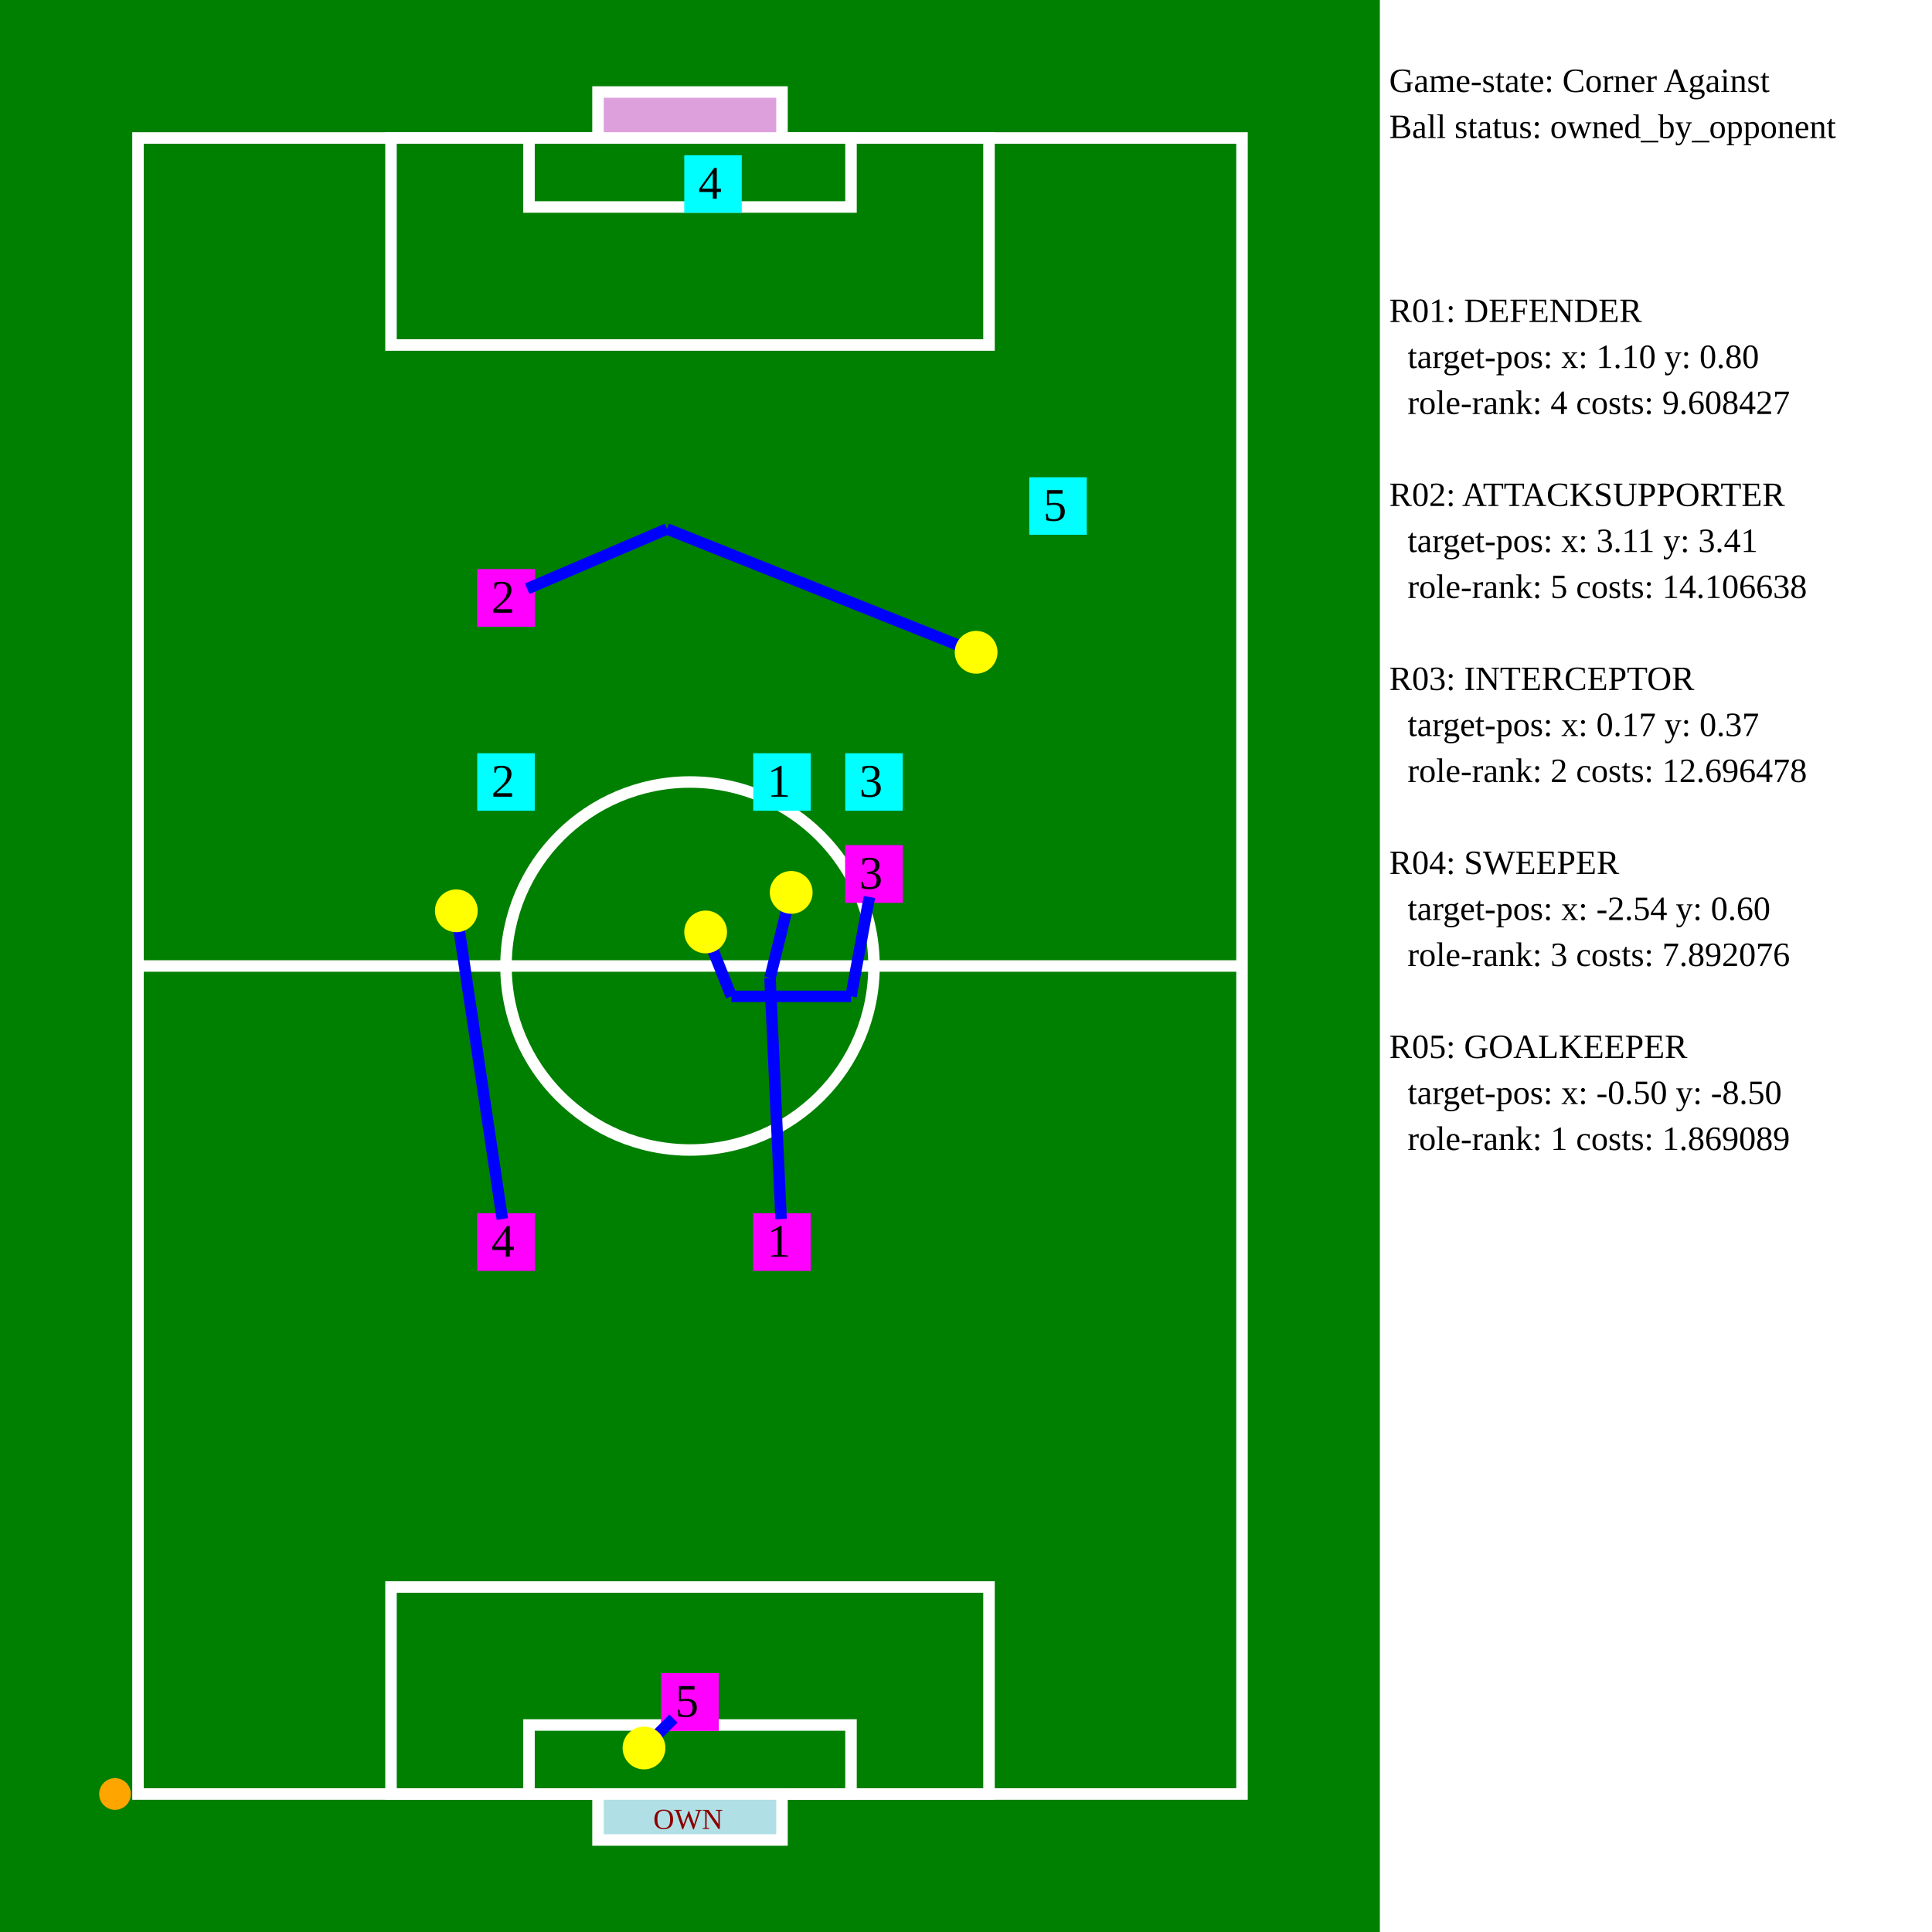
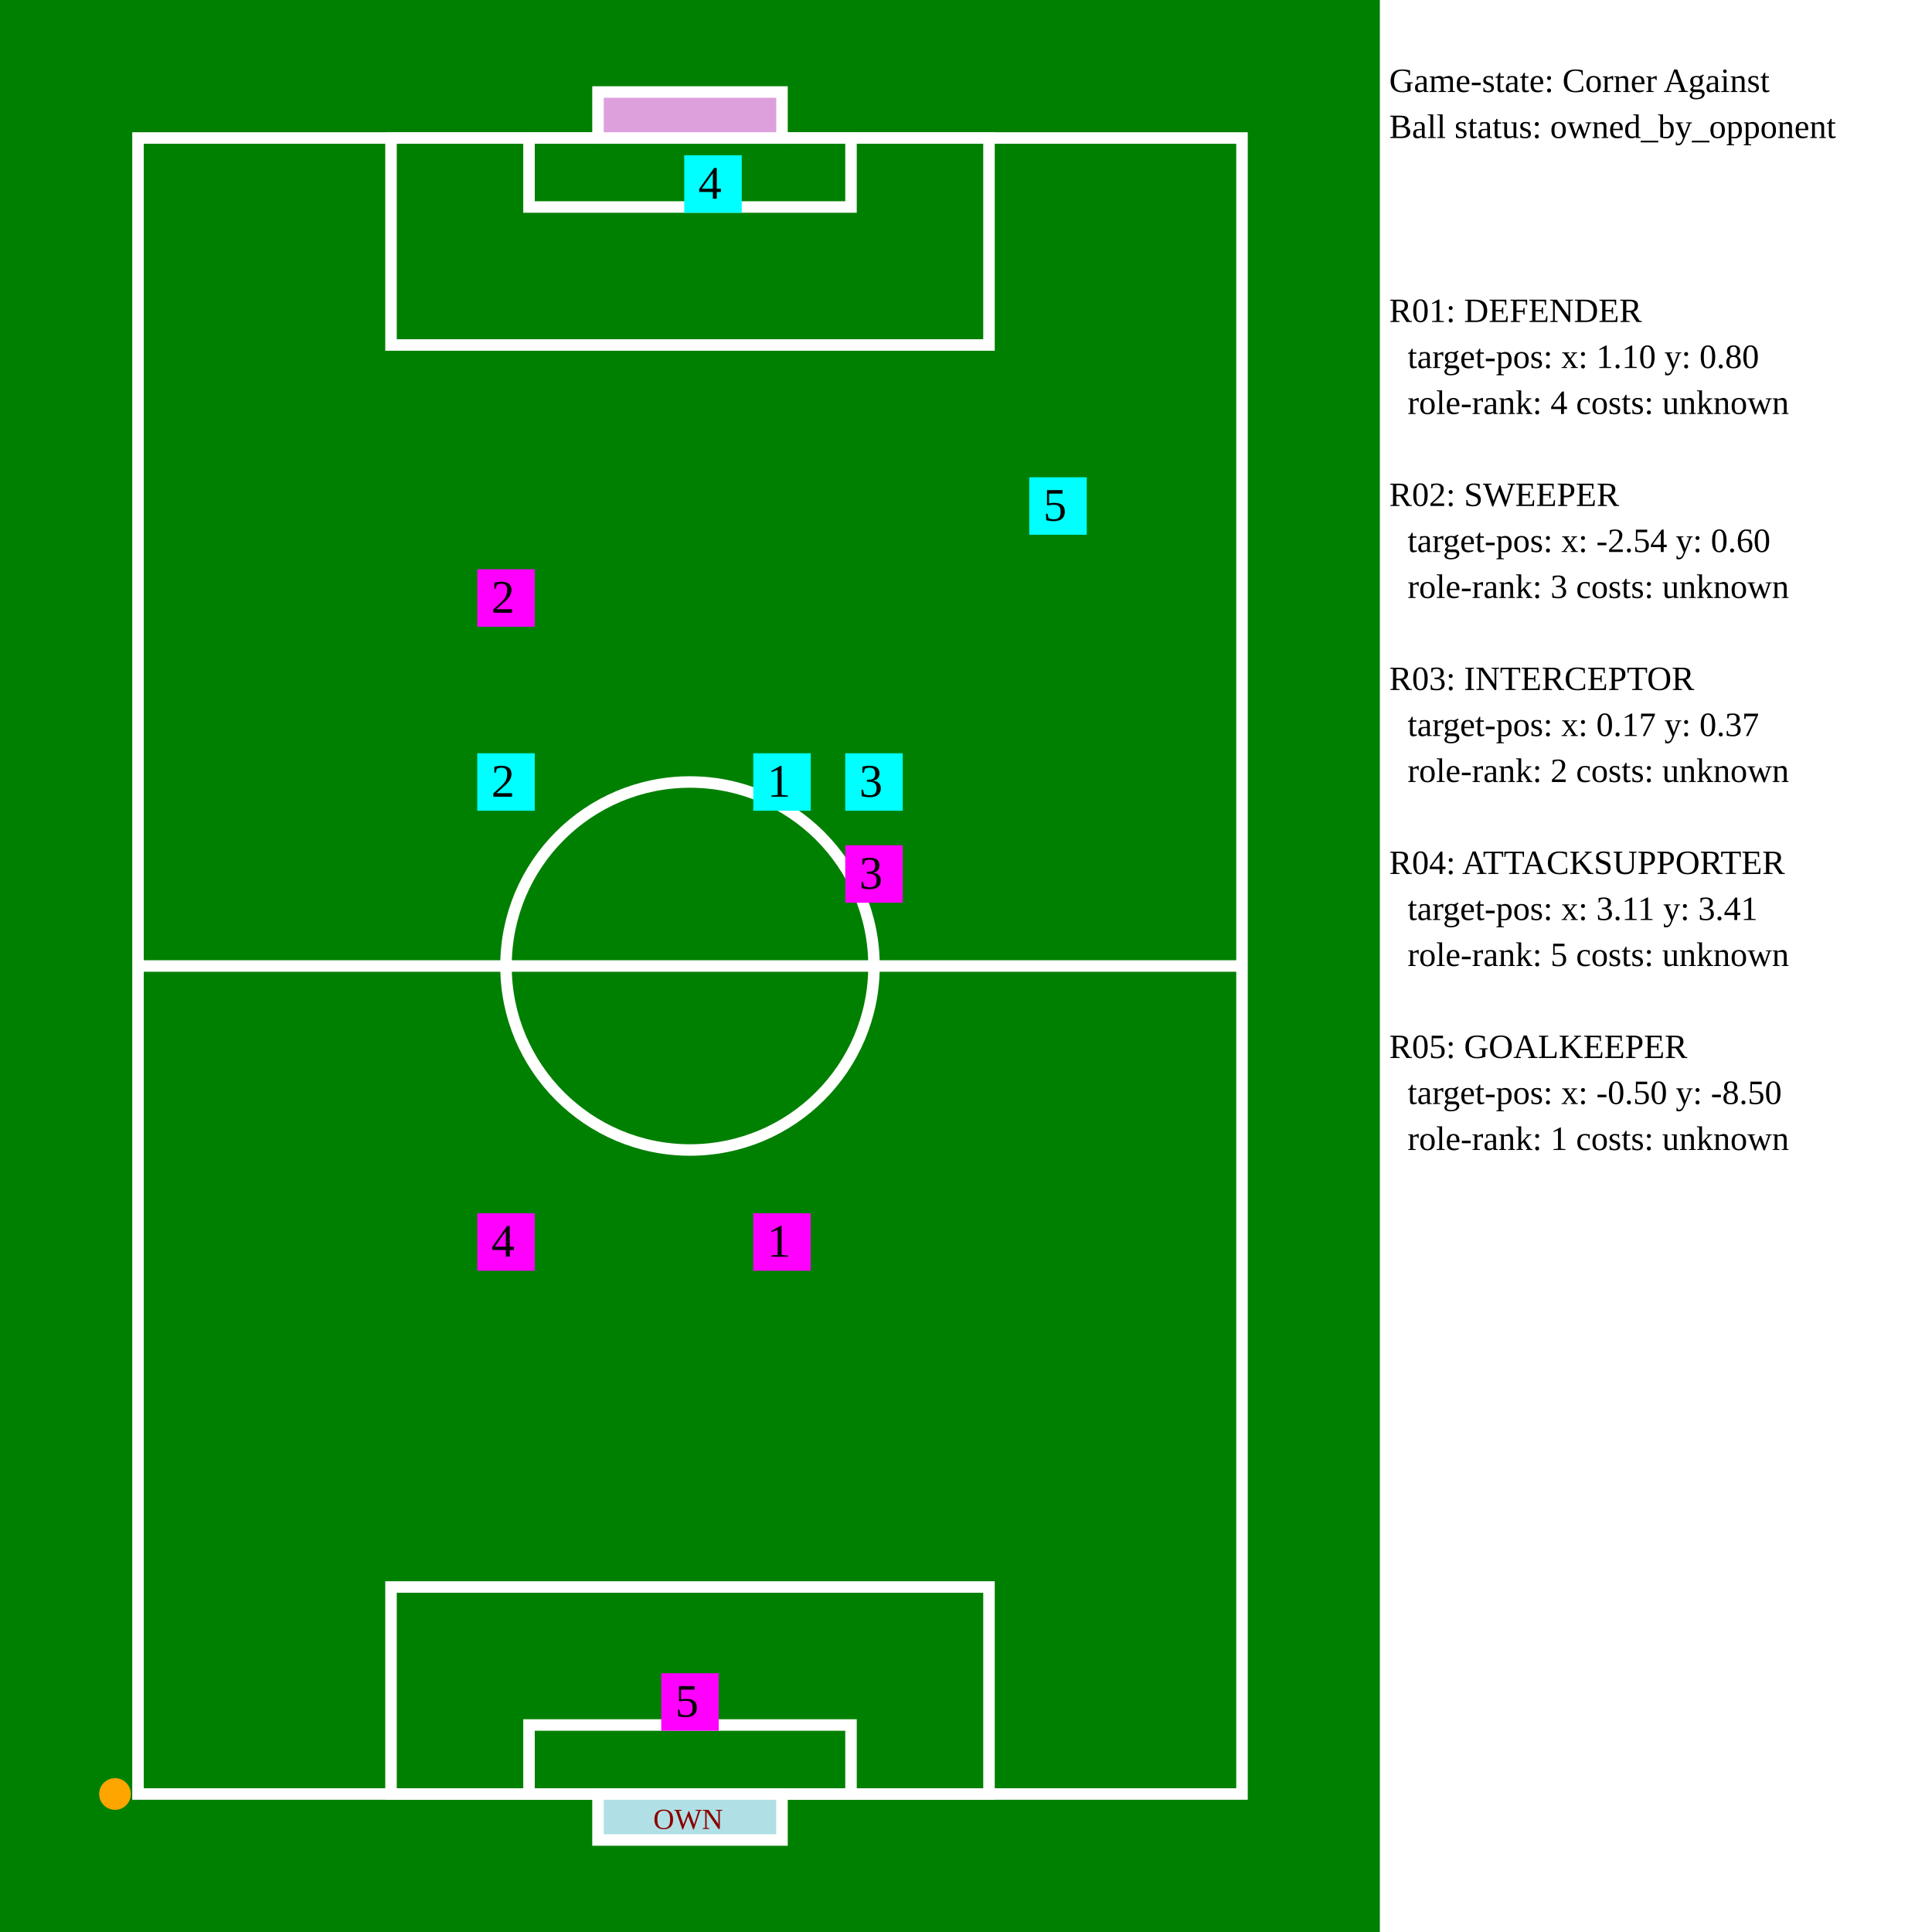
<svg xmlns="http://www.w3.org/2000/svg" width="21.00cm" height="21.00cm" version="1.1">
  <rect x="0cm" y="0cm" width="15.00cm" height="21.00cm" fill="green" stroke-width="0.02cm" />
  <rect x="15.00cm" y="0cm" width="6.00cm" height="21.00cm" fill="white" stroke-width="0.02cm" />
  <text x="15.10cm" y="1.00cm" font-size="14" font-weight-absolute="bold" fill="black">Game-state: Corner Against</text>
  <text x="15.10cm" y="1.50cm" font-size="14" font-weight-absolute="bold" fill="black">Ball status: owned_by_opponent</text>
  <text x="15.10cm" y="3.50cm" font-size="14" font-weight-absolute="bold" fill="black">R01: DEFENDER</text>
  <text x="15.30cm" y="4.00cm" font-size="14" font-weight-absolute="bold" fill="black">target-pos: x: 1.10 y: 0.80</text>
-   <text x="15.30cm" y="4.50cm" font-size="14" font-weight-absolute="bold" fill="black">role-rank: 4 costs: 9.608427</text>
-   <text x="15.10cm" y="5.50cm" font-size="14" font-weight-absolute="bold" fill="black">R02: ATTACKSUPPORTER</text>
-   <text x="15.30cm" y="6.00cm" font-size="14" font-weight-absolute="bold" fill="black">target-pos: x: 3.11 y: 3.41</text>
-   <text x="15.30cm" y="6.50cm" font-size="14" font-weight-absolute="bold" fill="black">role-rank: 5 costs: 14.106638</text>
+   <text x="15.30cm" y="4.50cm" font-size="14" font-weight-absolute="bold" fill="black">role-rank: 4 costs: unknown</text>
+   <text x="15.10cm" y="5.50cm" font-size="14" font-weight-absolute="bold" fill="black">R02: SWEEPER</text>
+   <text x="15.30cm" y="6.00cm" font-size="14" font-weight-absolute="bold" fill="black">target-pos: x: -2.54 y: 0.60</text>
+   <text x="15.30cm" y="6.50cm" font-size="14" font-weight-absolute="bold" fill="black">role-rank: 3 costs: unknown</text>
  <text x="15.10cm" y="7.50cm" font-size="14" font-weight-absolute="bold" fill="black">R03: INTERCEPTOR</text>
  <text x="15.30cm" y="8.00cm" font-size="14" font-weight-absolute="bold" fill="black">target-pos: x: 0.17 y: 0.37</text>
-   <text x="15.30cm" y="8.50cm" font-size="14" font-weight-absolute="bold" fill="black">role-rank: 2 costs: 12.696478</text>
-   <text x="15.10cm" y="9.50cm" font-size="14" font-weight-absolute="bold" fill="black">R04: SWEEPER</text>
-   <text x="15.30cm" y="10.00cm" font-size="14" font-weight-absolute="bold" fill="black">target-pos: x: -2.54 y: 0.60</text>
-   <text x="15.30cm" y="10.50cm" font-size="14" font-weight-absolute="bold" fill="black">role-rank: 3 costs: 7.892076</text>
+   <text x="15.30cm" y="8.50cm" font-size="14" font-weight-absolute="bold" fill="black">role-rank: 2 costs: unknown</text>
+   <text x="15.10cm" y="9.50cm" font-size="14" font-weight-absolute="bold" fill="black">R04: ATTACKSUPPORTER</text>
+   <text x="15.30cm" y="10.00cm" font-size="14" font-weight-absolute="bold" fill="black">target-pos: x: 3.11 y: 3.41</text>
+   <text x="15.30cm" y="10.50cm" font-size="14" font-weight-absolute="bold" fill="black">role-rank: 5 costs: unknown</text>
  <text x="15.10cm" y="11.50cm" font-size="14" font-weight-absolute="bold" fill="black">R05: GOALKEEPER</text>
  <text x="15.30cm" y="12.00cm" font-size="14" font-weight-absolute="bold" fill="black">target-pos: x: -0.50 y: -8.50</text>
-   <text x="15.30cm" y="12.50cm" font-size="14" font-weight-absolute="bold" fill="black">role-rank: 1 costs: 1.869089</text>
+   <text x="15.30cm" y="12.50cm" font-size="14" font-weight-absolute="bold" fill="black">role-rank: 1 costs: unknown</text>
  <rect x="1.50cm" y="1.50cm" width="12.00cm" height="18.00cm" fill="none" stroke="white" stroke-width="0.125cm" />
  <line x1="1.50cm" y1="10.50cm" x2="13.50cm" y2="10.50cm" stroke-width="0.125cm" stroke="white" />
  <circle cx="7.50cm" cy="10.50cm" r="2.00cm" fill="none" stroke="white" stroke-width="0.125cm" />
  <rect x="4.25cm" y="1.50cm" width="6.50cm" height="2.25cm" fill="green" stroke="white" stroke-width="0.125cm" />
  <rect x="4.25cm" y="17.25cm" width="6.50cm" height="2.25cm" fill="green" stroke="white" stroke-width="0.125cm" />
  <rect x="5.75cm" y="1.50cm" width="3.50cm" height="0.75cm" fill="green" stroke="white" stroke-width="0.125cm" />
  <rect x="5.75cm" y="18.75cm" width="3.50cm" height="0.75cm" fill="green" stroke="white" stroke-width="0.125cm" />
  <rect x="6.50cm" y="1.00cm" width="2.00cm" height="0.50cm" fill="plum" stroke="white" stroke-width="0.125cm" />
  <rect x="6.50cm" y="19.50cm" width="2.00cm" height="0.50cm" fill="powderblue" stroke="white" stroke-width="0.125cm" />
  <text x="7.10cm" y="19.88cm" fill="darkred">OWN</text>
  <rect x="8.25cm" y="8.25cm" width="0.50cm" height="0.50cm" fill="cyan" stroke="cyan" stroke-width="0.125cm" />
  <text x="8.34cm" y="8.66cm" font-size="large" font-weight-absolute="bold" fill="black">1</text>
  <rect x="5.25cm" y="8.25cm" width="0.50cm" height="0.50cm" fill="cyan" stroke="cyan" stroke-width="0.125cm" />
  <text x="5.34cm" y="8.66cm" font-size="large" font-weight-absolute="bold" fill="black">2</text>
  <rect x="9.25cm" y="8.25cm" width="0.50cm" height="0.50cm" fill="cyan" stroke="cyan" stroke-width="0.125cm" />
  <text x="9.34cm" y="8.66cm" font-size="large" font-weight-absolute="bold" fill="black">3</text>
  <rect x="7.50cm" y="1.75cm" width="0.50cm" height="0.50cm" fill="cyan" stroke="cyan" stroke-width="0.125cm" />
  <text x="7.59cm" y="2.16cm" font-size="large" font-weight-absolute="bold" fill="black">4</text>
  <rect x="11.25cm" y="5.25cm" width="0.50cm" height="0.50cm" fill="cyan" stroke="cyan" stroke-width="0.125cm" />
  <text x="11.34cm" y="5.66cm" font-size="large" font-weight-absolute="bold" fill="black">5</text>
  <rect x="8.25cm" y="13.25cm" width="0.50cm" height="0.50cm" fill="magenta" stroke="magenta" stroke-width="0.125cm" />
  <rect x="5.25cm" y="6.25cm" width="0.50cm" height="0.50cm" fill="magenta" stroke="magenta" stroke-width="0.125cm" />
  <rect x="9.25cm" y="9.25cm" width="0.50cm" height="0.50cm" fill="magenta" stroke="magenta" stroke-width="0.125cm" />
  <rect x="5.25cm" y="13.25cm" width="0.50cm" height="0.50cm" fill="magenta" stroke="magenta" stroke-width="0.125cm" />
  <rect x="7.25cm" y="18.25cm" width="0.50cm" height="0.50cm" fill="magenta" stroke="magenta" stroke-width="0.125cm" />
-   <rect x="8.25cm" y="13.25cm" width="0.50cm" height="0.50cm" fill="magenta" stroke="magenta" stroke-width="0.125cm" />
-   <line x1="8.49cm" y1="13.25cm" x2="8.37cm" y2="10.63cm" stroke-width="0.125cm" stroke="blue" />
-   <line x1="8.37cm" y1="10.63cm" x2="8.50cm" y2="10.10cm" stroke-width="0.125cm" stroke="blue" />
-   <line x1="8.50cm" y1="10.10cm" x2="8.60cm" y2="9.70cm" stroke-width="0.125cm" stroke="blue" />
-   <circle cx="8.60cm" cy="9.70cm" r="0.17cm" fill="yellow" stroke="yellow" stroke-width="0.125cm" />
-   <rect x="5.25cm" y="6.25cm" width="0.50cm" height="0.50cm" fill="magenta" stroke="magenta" stroke-width="0.125cm" />
-   <line x1="5.73cm" y1="6.40cm" x2="7.25cm" y2="5.75cm" stroke-width="0.125cm" stroke="blue" />
-   <line x1="7.25cm" y1="5.75cm" x2="10.61cm" y2="7.09cm" stroke-width="0.125cm" stroke="blue" />
-   <circle cx="10.61cm" cy="7.09cm" r="0.17cm" fill="yellow" stroke="yellow" stroke-width="0.125cm" />
-   <rect x="9.25cm" y="9.25cm" width="0.50cm" height="0.50cm" fill="magenta" stroke="magenta" stroke-width="0.125cm" />
-   <line x1="9.45cm" y1="9.75cm" x2="9.25cm" y2="10.83cm" stroke-width="0.125cm" stroke="blue" />
-   <line x1="9.25cm" y1="10.83cm" x2="7.95cm" y2="10.83cm" stroke-width="0.125cm" stroke="blue" />
-   <line x1="7.95cm" y1="10.83cm" x2="7.67cm" y2="10.13cm" stroke-width="0.125cm" stroke="blue" />
-   <circle cx="7.67cm" cy="10.13cm" r="0.17cm" fill="yellow" stroke="yellow" stroke-width="0.125cm" />
-   <rect x="5.25cm" y="13.25cm" width="0.50cm" height="0.50cm" fill="magenta" stroke="magenta" stroke-width="0.125cm" />
-   <line x1="5.46cm" y1="13.25cm" x2="4.96cm" y2="9.90cm" stroke-width="0.125cm" stroke="blue" />
-   <circle cx="4.96cm" cy="9.90cm" r="0.17cm" fill="yellow" stroke="yellow" stroke-width="0.125cm" />
-   <rect x="7.25cm" y="18.25cm" width="0.50cm" height="0.50cm" fill="magenta" stroke="magenta" stroke-width="0.125cm" />
-   <line x1="7.32cm" y1="18.68cm" x2="7.00cm" y2="19.00cm" stroke-width="0.125cm" stroke="blue" />
-   <circle cx="7.00cm" cy="19.00cm" r="0.17cm" fill="yellow" stroke="yellow" stroke-width="0.125cm" />
  <text x="8.34cm" y="13.66cm" font-size="large" font-weight-absolute="bold" fill="black">1</text>
  <text x="5.34cm" y="6.66cm" font-size="large" font-weight-absolute="bold" fill="black">2</text>
  <text x="9.34cm" y="9.66cm" font-size="large" font-weight-absolute="bold" fill="black">3</text>
  <text x="5.34cm" y="13.66cm" font-size="large" font-weight-absolute="bold" fill="black">4</text>
  <text x="7.34cm" y="18.66cm" font-size="large" font-weight-absolute="bold" fill="black">5</text>
  <circle cx="1.25cm" cy="19.50cm" r="0.11cm" fill="orange" stroke="orange" stroke-width="0.125cm" />
</svg>
